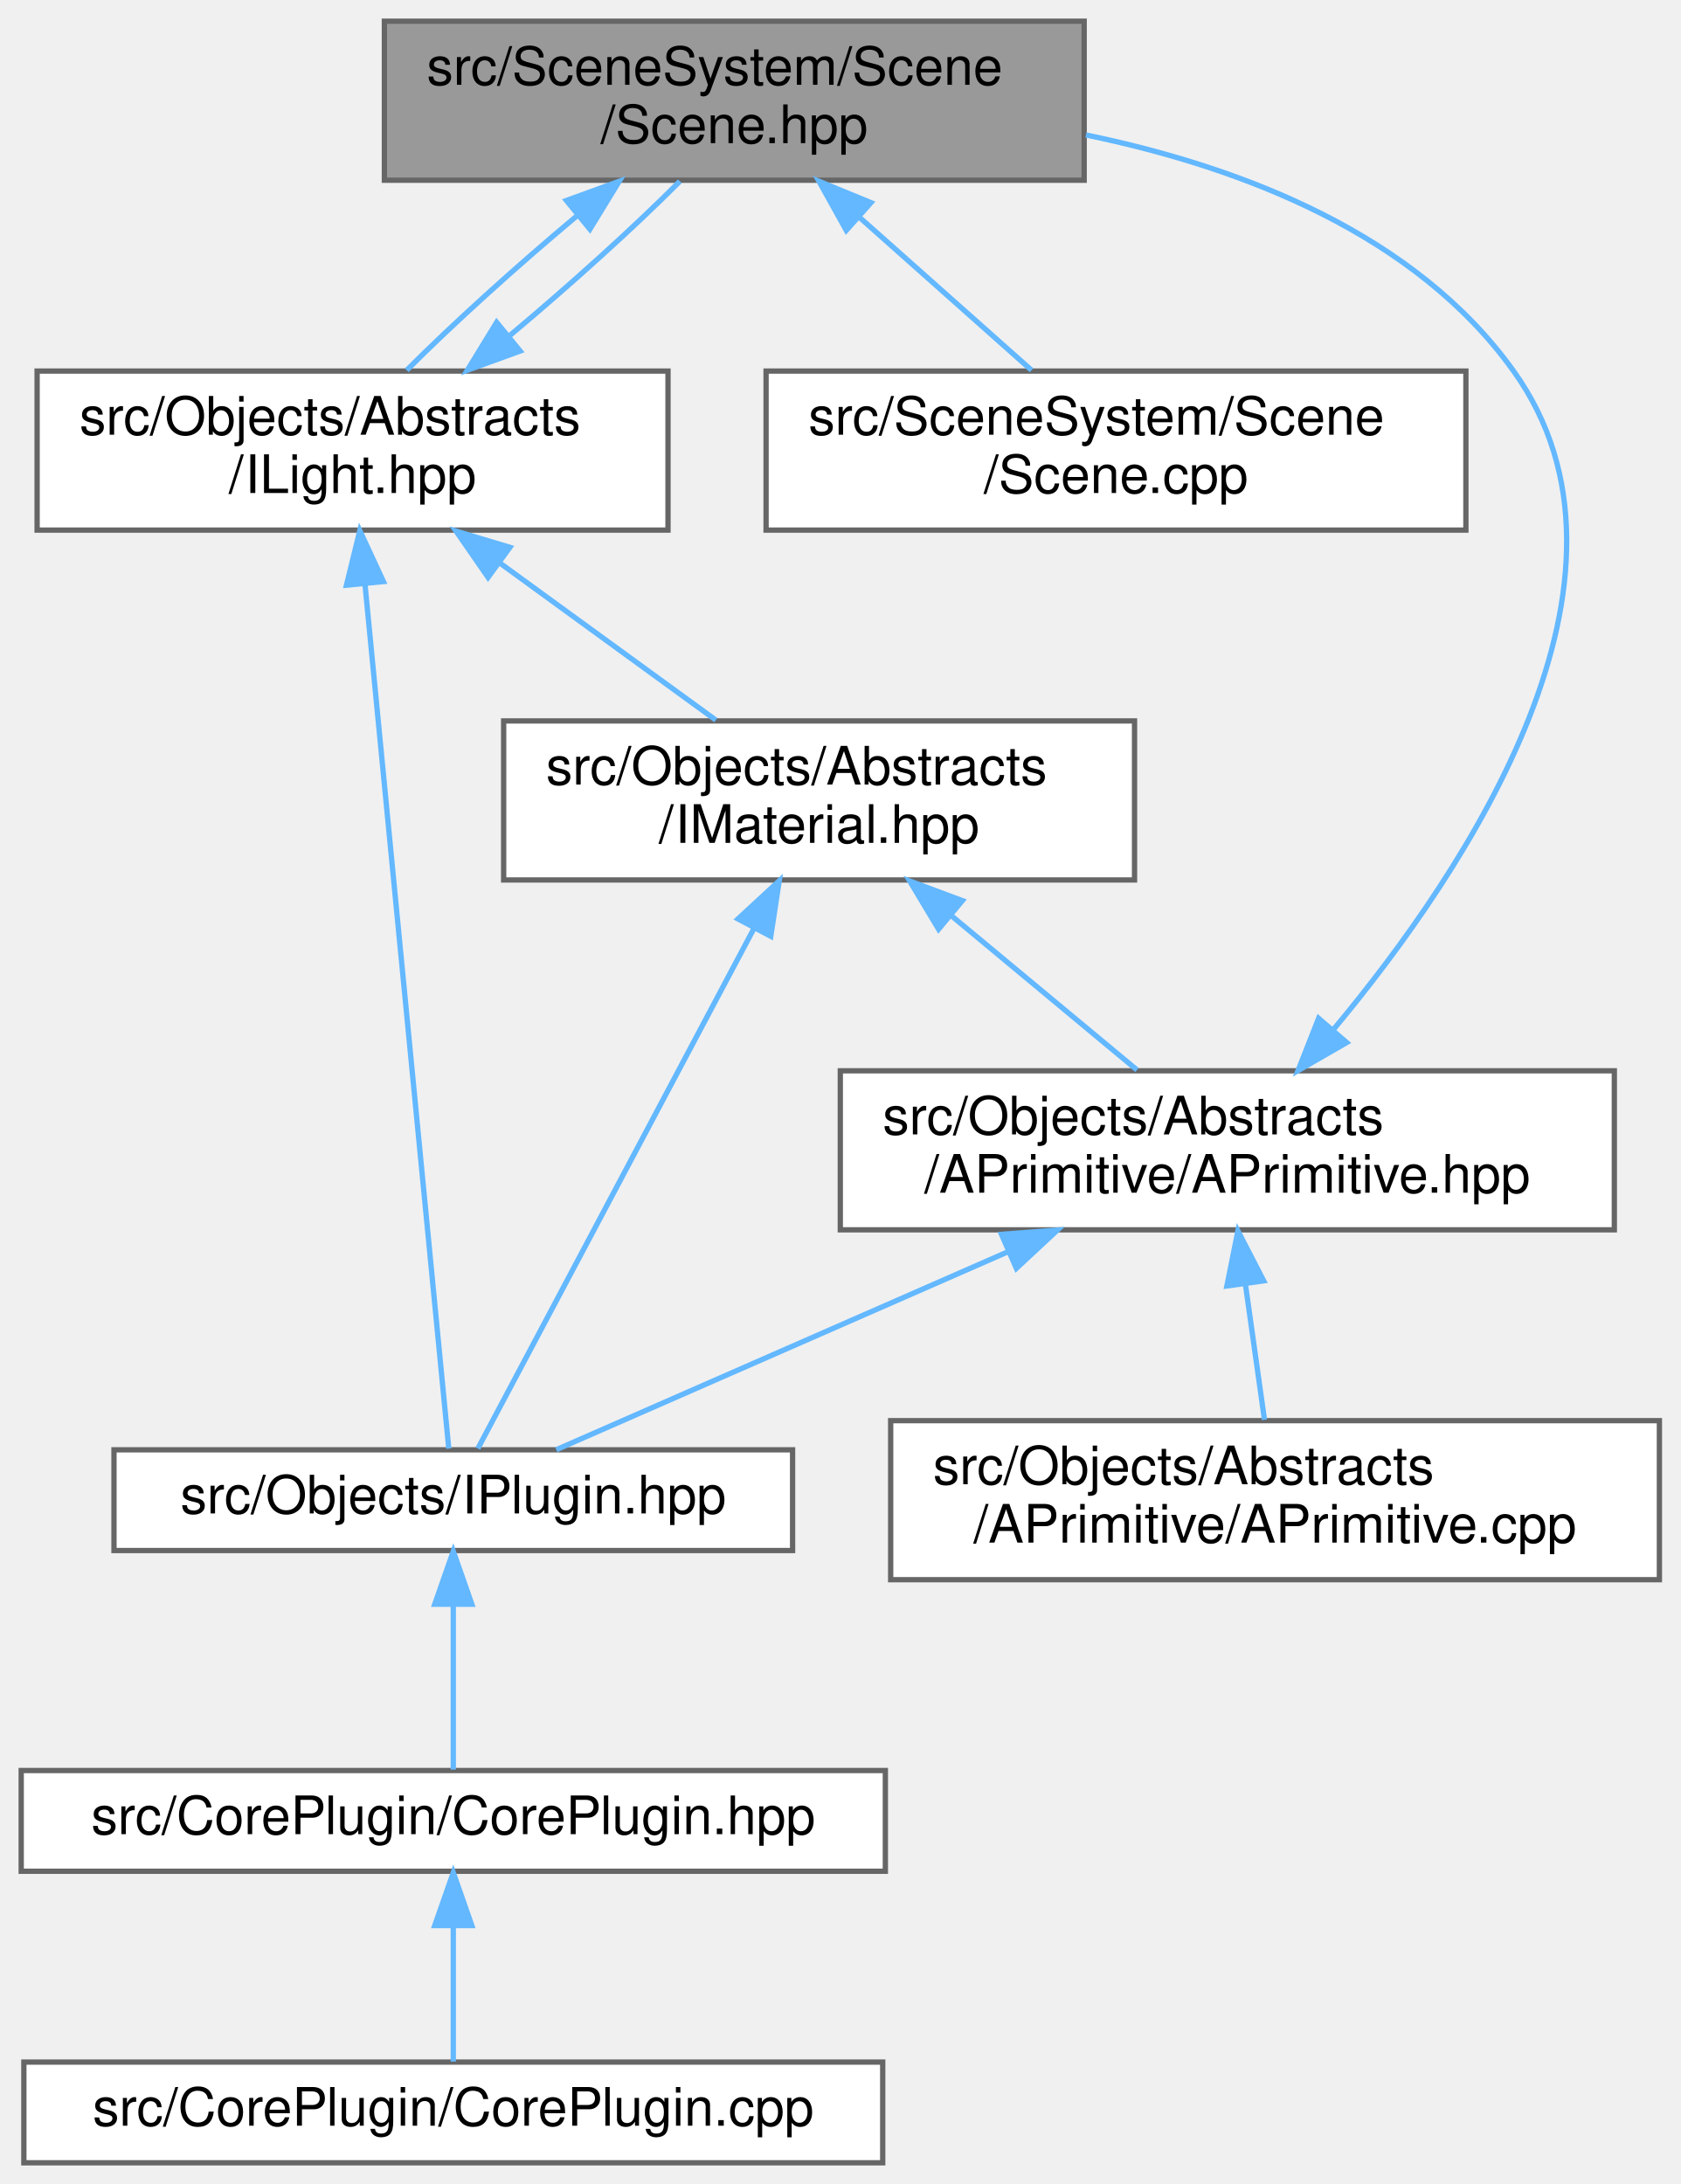
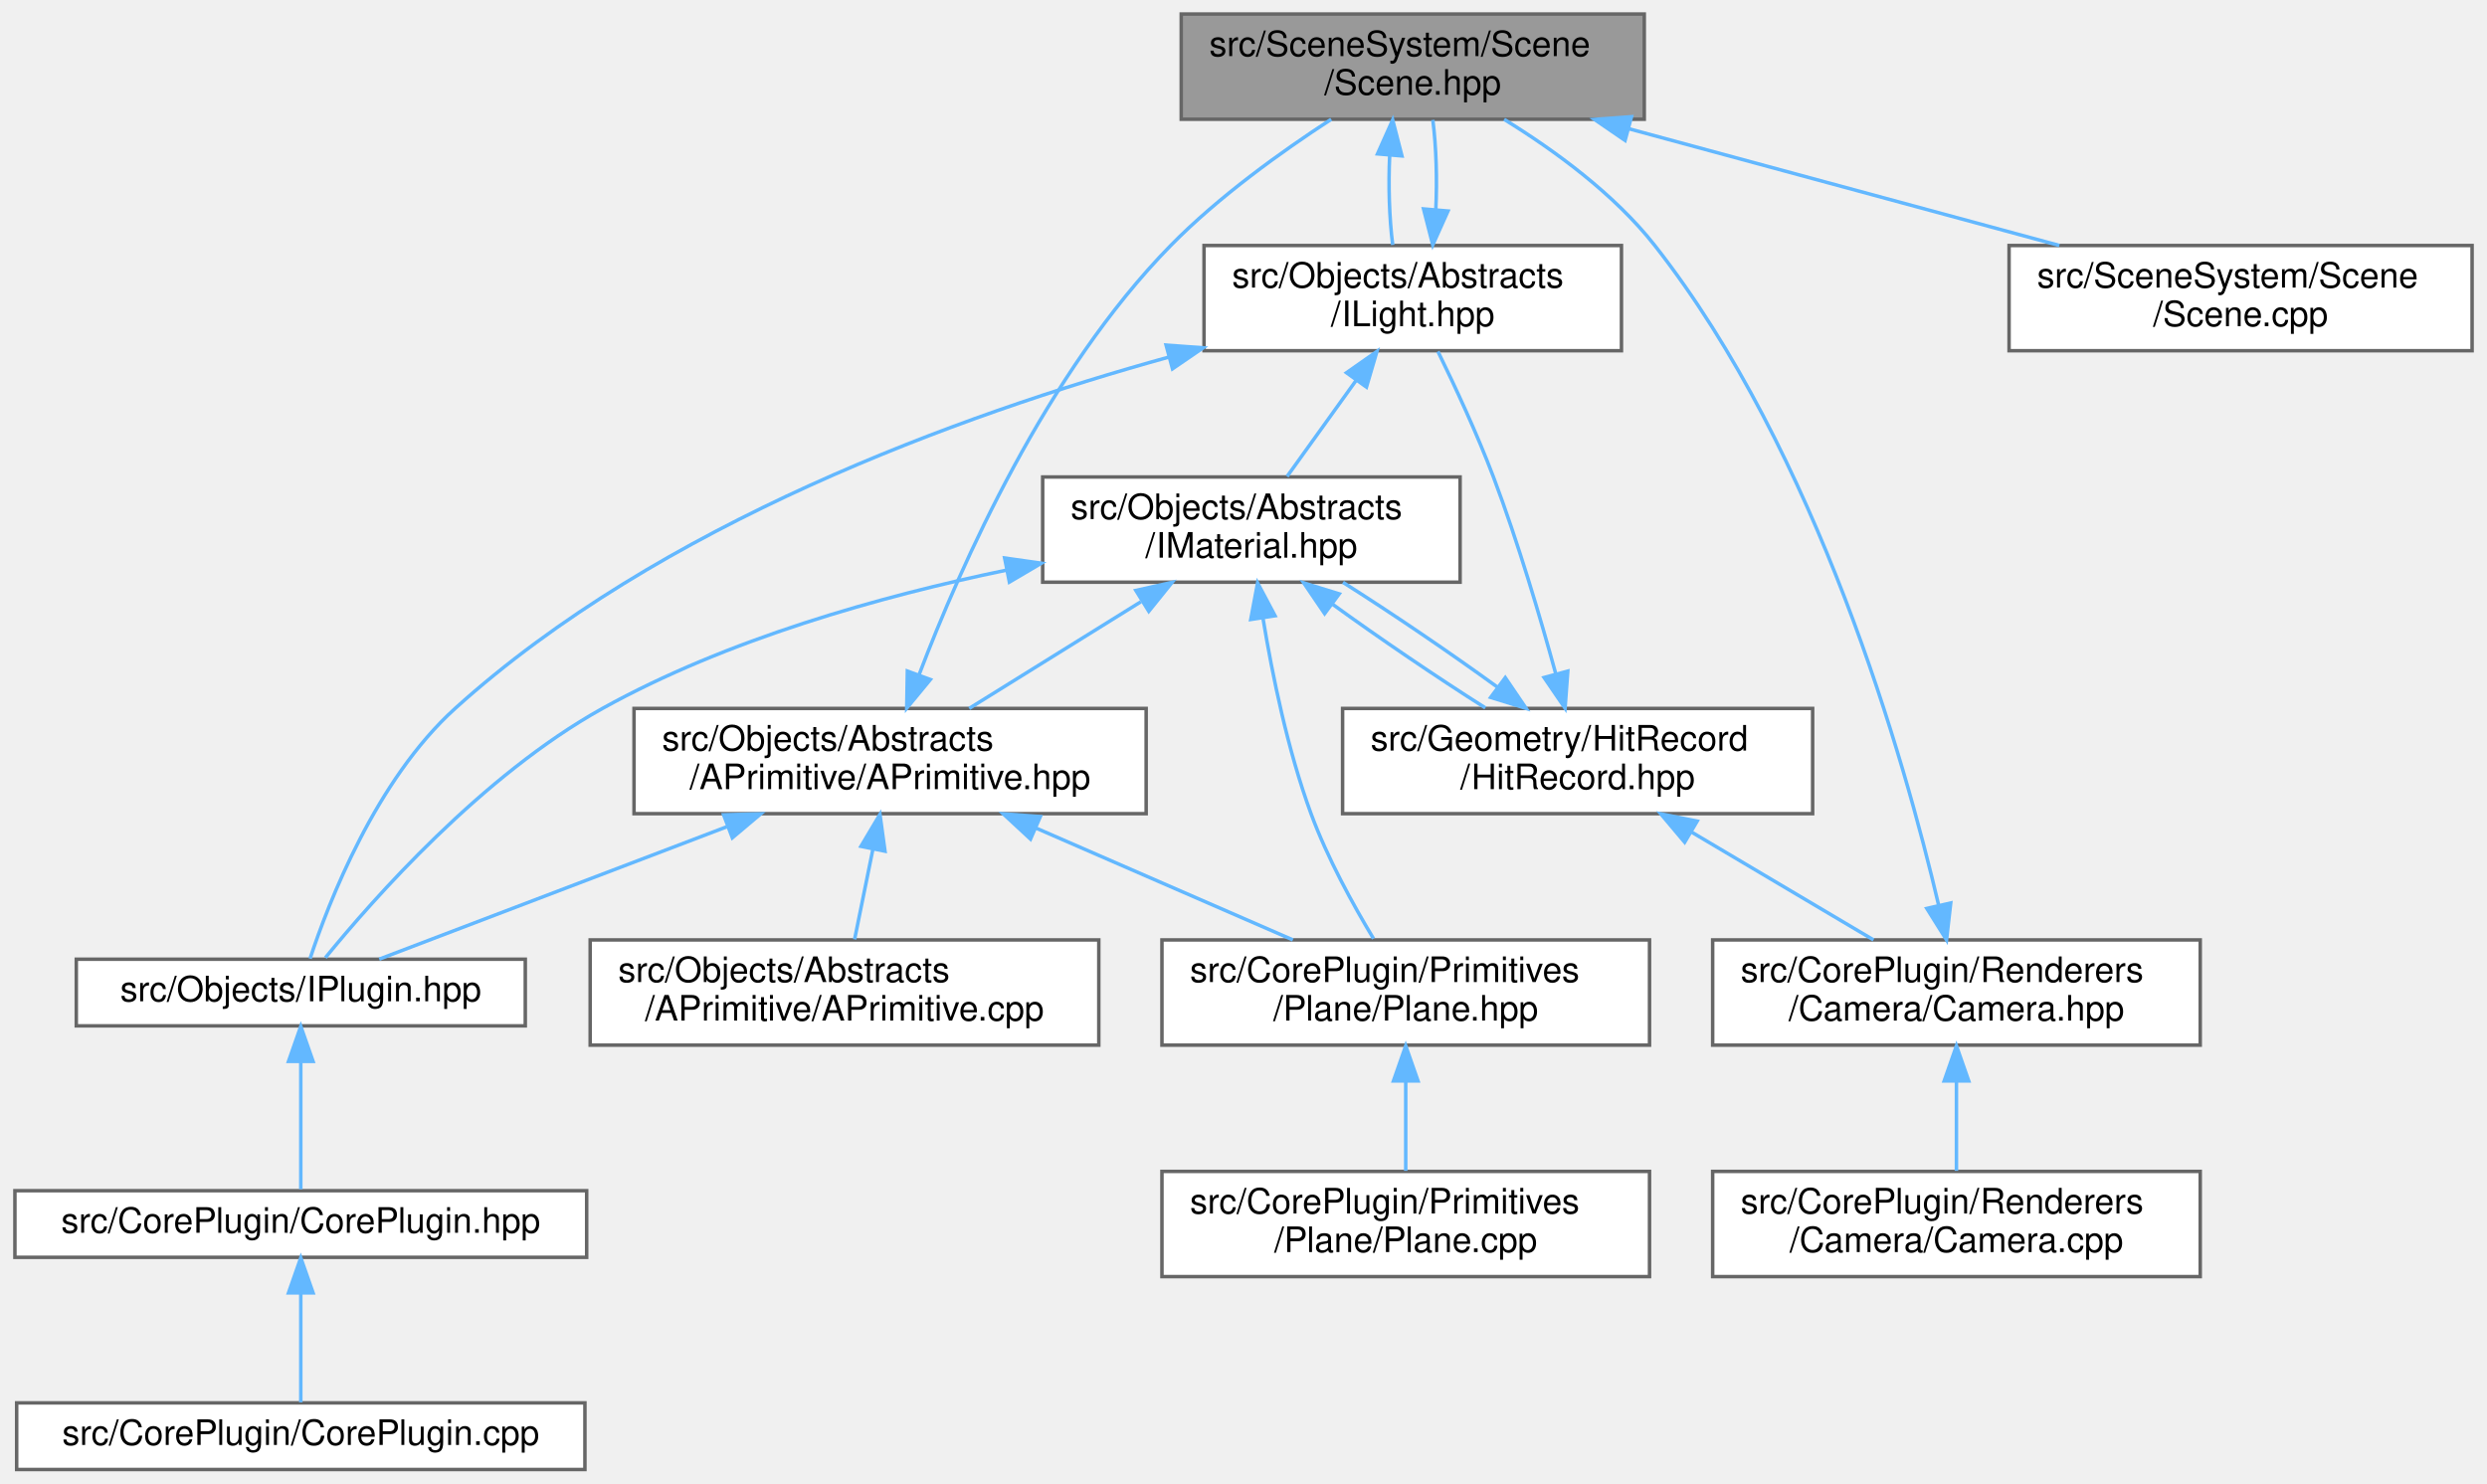
- <svg xmlns="http://www.w3.org/2000/svg" xmlns:xlink="http://www.w3.org/1999/xlink" width="317pt" height="412pt" viewBox="0.00 0.00 317.00 412.00">
-   <g id="graph0" class="graph" transform="scale(1 1) rotate(0) translate(4 408)">
+ <svg xmlns="http://www.w3.org/2000/svg" xmlns:xlink="http://www.w3.org/1999/xlink" width="709pt" height="423pt" viewBox="0.00 0.00 708.50 423.00">
+   <g id="graph0" class="graph" transform="scale(1 1) rotate(0) translate(4 419)">
    <g id="Node000001" class="node">
      <g id="a_Node000001">
        <a xlink:title=" ">
-           <polygon fill="#999999" stroke="#666666" points="200.5,-404 68.5,-404 68.5,-374 200.5,-374 200.5,-404" />
-           <text text-anchor="start" x="76.5" y="-392" font-family="Helvetica,sans-Serif" font-size="10.00">src/SceneSystem/Scene</text>
-           <text text-anchor="middle" x="134.5" y="-381" font-family="Helvetica,sans-Serif" font-size="10.00">/Scene.hpp</text>
+           <polygon fill="#999999" stroke="#666666" points="464.5,-415 332.5,-415 332.5,-385 464.5,-385 464.5,-415" />
+           <text text-anchor="start" x="340.5" y="-403" font-family="Helvetica,sans-Serif" font-size="10.00">src/SceneSystem/Scene</text>
+           <text text-anchor="middle" x="398.5" y="-392" font-family="Helvetica,sans-Serif" font-size="10.00">/Scene.hpp</text>
        </a>
      </g>
    </g>
    <g id="Node000002" class="node">
      <g id="a_Node000002">
        <a xlink:href="ILight_8hpp.html" target="_top" xlink:title=" ">
-           <polygon fill="white" stroke="#666666" points="122,-338 3,-338 3,-308 122,-308 122,-338" />
-           <text text-anchor="start" x="11" y="-326" font-family="Helvetica,sans-Serif" font-size="10.00">src/Objects/Abstracts</text>
-           <text text-anchor="middle" x="62.5" y="-315" font-family="Helvetica,sans-Serif" font-size="10.00">/ILight.hpp</text>
+           <polygon fill="white" stroke="#666666" points="458,-349 339,-349 339,-319 458,-319 458,-349" />
+           <text text-anchor="start" x="347" y="-337" font-family="Helvetica,sans-Serif" font-size="10.00">src/Objects/Abstracts</text>
+           <text text-anchor="middle" x="398.5" y="-326" font-family="Helvetica,sans-Serif" font-size="10.00">/ILight.hpp</text>
        </a>
      </g>
    </g>
    <g id="edge1_Node000001_Node000002" class="edge">
      <g id="a_edge1_Node000001_Node000002">
        <a xlink:title=" ">
-           <path fill="none" stroke="#63b8ff" d="M104.73,-367.2C93.37,-357.7 81.2,-346.69 72.72,-338.16" />
-           <polygon fill="#63b8ff" stroke="#63b8ff" points="102.84,-370.18 112.8,-373.8 107.27,-364.76 102.84,-370.18" />
-         </a>
-       </g>
-     </g>
-     <g id="Node000009" class="node">
-       <g id="a_Node000009">
+           <path fill="none" stroke="#63b8ff" d="M391.93,-374.83C391.52,-366.17 391.81,-356.7 392.79,-349.16" />
+           <polygon fill="#63b8ff" stroke="#63b8ff" points="388.45,-375.13 392.78,-384.8 395.42,-374.54 388.45,-375.13" />
+         </a>
+       </g>
+     </g>
+     <g id="Node000014" class="node">
+       <g id="a_Node000014">
        <a xlink:href="Scene_8cpp.html" target="_top" xlink:title=" ">
-           <polygon fill="white" stroke="#666666" points="272.5,-338 140.5,-338 140.5,-308 272.5,-308 272.5,-338" />
-           <text text-anchor="start" x="148.5" y="-326" font-family="Helvetica,sans-Serif" font-size="10.00">src/SceneSystem/Scene</text>
-           <text text-anchor="middle" x="206.5" y="-315" font-family="Helvetica,sans-Serif" font-size="10.00">/Scene.cpp</text>
-         </a>
-       </g>
-     </g>
-     <g id="edge12_Node000001_Node000009" class="edge">
-       <g id="a_edge12_Node000001_Node000009">
-         <a xlink:title=" ">
-           <path fill="none" stroke="#63b8ff" d="M158.21,-366.92C168.83,-357.49 181.07,-346.61 190.57,-338.16" />
-           <polygon fill="#63b8ff" stroke="#63b8ff" points="155.63,-364.54 150.48,-373.8 160.28,-369.77 155.63,-364.54" />
-         </a>
-       </g>
-     </g>
-     <g id="edge11_Node000002_Node000001" class="edge">
-       <g id="a_edge11_Node000002_Node000001">
-         <a xlink:title=" ">
-           <path fill="none" stroke="#63b8ff" d="M92.21,-344.75C103.57,-354.25 115.75,-365.26 124.24,-373.8" />
-           <polygon fill="#63b8ff" stroke="#63b8ff" points="94.11,-341.78 84.15,-338.16 89.68,-347.2 94.11,-341.78" />
+           <polygon fill="white" stroke="#666666" points="700.5,-349 568.5,-349 568.5,-319 700.5,-319 700.5,-349" />
+           <text text-anchor="start" x="576.5" y="-337" font-family="Helvetica,sans-Serif" font-size="10.00">src/SceneSystem/Scene</text>
+           <text text-anchor="middle" x="634.5" y="-326" font-family="Helvetica,sans-Serif" font-size="10.00">/Scene.cpp</text>
+         </a>
+       </g>
+     </g>
+     <g id="edge21_Node000001_Node000014" class="edge">
+       <g id="a_edge21_Node000001_Node000014">
+         <a xlink:title=" ">
+           <path fill="none" stroke="#63b8ff" d="M460.25,-382.25C498.38,-371.91 546.74,-358.8 582.83,-349.01" />
+           <polygon fill="#63b8ff" stroke="#63b8ff" points="459.03,-378.96 450.29,-384.95 460.86,-385.72 459.03,-378.96" />
+         </a>
+       </g>
+     </g>
+     <g id="edge20_Node000002_Node000001" class="edge">
+       <g id="a_edge20_Node000002_Node000001">
+         <a xlink:title=" ">
+           <path fill="none" stroke="#63b8ff" d="M405.07,-359.13C405.48,-367.78 405.2,-377.26 404.22,-384.8" />
+           <polygon fill="#63b8ff" stroke="#63b8ff" points="408.55,-358.83 404.21,-349.16 401.58,-359.43 408.55,-358.83" />
        </a>
      </g>
    </g>
    <g id="Node000003" class="node">
      <g id="a_Node000003">
        <a xlink:href="IMaterial_8hpp.html" target="_top" xlink:title=" ">
-           <polygon fill="white" stroke="#666666" points="210,-272 91,-272 91,-242 210,-242 210,-272" />
-           <text text-anchor="start" x="99" y="-260" font-family="Helvetica,sans-Serif" font-size="10.00">src/Objects/Abstracts</text>
-           <text text-anchor="middle" x="150.5" y="-249" font-family="Helvetica,sans-Serif" font-size="10.00">/IMaterial.hpp</text>
+           <polygon fill="white" stroke="#666666" points="412,-283 293,-283 293,-253 412,-253 412,-283" />
+           <text text-anchor="start" x="301" y="-271" font-family="Helvetica,sans-Serif" font-size="10.00">src/Objects/Abstracts</text>
+           <text text-anchor="middle" x="352.5" y="-260" font-family="Helvetica,sans-Serif" font-size="10.00">/IMaterial.hpp</text>
        </a>
      </g>
    </g>
    <g id="edge2_Node000002_Node000003" class="edge">
      <g id="a_edge2_Node000002_Node000003">
        <a xlink:title=" ">
-           <path fill="none" stroke="#63b8ff" d="M90.34,-301.75C103.57,-292.13 119.07,-280.86 131.02,-272.16" />
-           <polygon fill="#63b8ff" stroke="#63b8ff" points="88.06,-299.08 82.03,-307.8 92.18,-304.75 88.06,-299.08" />
+           <path fill="none" stroke="#63b8ff" d="M382.35,-310.53C375.81,-301.43 368.45,-291.19 362.68,-283.16" />
+           <polygon fill="#63b8ff" stroke="#63b8ff" points="379.61,-312.72 388.29,-318.8 385.3,-308.63 379.61,-312.72" />
+         </a>
+       </g>
+     </g>
+     <g id="Node000011" class="node">
+       <g id="a_Node000011">
+         <a xlink:href="IPlugin_8hpp.html" target="_top" xlink:title=" ">
+           <polygon fill="white" stroke="#666666" points="145.5,-145.5 17.5,-145.5 17.5,-126.5 145.5,-126.5 145.5,-145.5" />
+           <text text-anchor="middle" x="81.5" y="-133.5" font-family="Helvetica,sans-Serif" font-size="10.00">src/Objects/IPlugin.hpp</text>
+         </a>
+       </g>
+     </g>
+     <g id="edge19_Node000002_Node000011" class="edge">
+       <g id="a_edge19_Node000002_Node000011">
+         <a xlink:title=" ">
+           <path fill="none" stroke="#63b8ff" d="M329.02,-317.2C269.23,-300.65 183.68,-269.58 125.5,-217 102.92,-196.59 89.46,-161.8 84.14,-145.67" />
+           <polygon fill="#63b8ff" stroke="#63b8ff" points="328.18,-320.6 338.75,-319.83 330.01,-313.84 328.18,-320.6" />
+         </a>
+       </g>
+     </g>
+     <g id="Node000004" class="node">
+       <g id="a_Node000004">
+         <a xlink:href="Plane_8hpp.html" target="_top" xlink:title=" ">
+           <polygon fill="white" stroke="#666666" points="466,-151 327,-151 327,-121 466,-121 466,-151" />
+           <text text-anchor="start" x="335" y="-139" font-family="Helvetica,sans-Serif" font-size="10.00">src/CorePlugin/Primitives</text>
+           <text text-anchor="middle" x="396.5" y="-128" font-family="Helvetica,sans-Serif" font-size="10.00">/Plane/Plane.hpp</text>
+         </a>
+       </g>
+     </g>
+     <g id="edge3_Node000003_Node000004" class="edge">
+       <g id="a_edge3_Node000003_Node000004">
+         <a xlink:title=" ">
+           <path fill="none" stroke="#63b8ff" d="M355.83,-242.58C358.48,-226.47 362.85,-205.08 369.5,-187 374.13,-174.41 381.46,-161.08 387.32,-151.36" />
+           <polygon fill="#63b8ff" stroke="#63b8ff" points="352.32,-242.37 354.27,-252.79 359.24,-243.43 352.32,-242.37" />
        </a>
      </g>
    </g>
    <g id="Node000006" class="node">
      <g id="a_Node000006">
-         <a xlink:href="IPlugin_8hpp.html" target="_top" xlink:title=" ">
-           <polygon fill="white" stroke="#666666" points="145.5,-134.5 17.5,-134.5 17.5,-115.5 145.5,-115.5 145.5,-134.5" />
-           <text text-anchor="middle" x="81.5" y="-122.5" font-family="Helvetica,sans-Serif" font-size="10.00">src/Objects/IPlugin.hpp</text>
-         </a>
-       </g>
-     </g>
-     <g id="edge10_Node000002_Node000006" class="edge">
-       <g id="a_edge10_Node000002_Node000006">
-         <a xlink:title=" ">
-           <path fill="none" stroke="#63b8ff" d="M64.84,-297.83C69.09,-253.97 77.9,-163.18 80.65,-134.73" />
-           <polygon fill="#63b8ff" stroke="#63b8ff" points="61.35,-297.61 63.87,-307.9 68.32,-298.29 61.35,-297.61" />
-         </a>
-       </g>
-     </g>
-     <g id="Node000004" class="node">
-       <g id="a_Node000004">
+         <a xlink:href="HitRecord_8hpp.html" target="_top" xlink:title=" ">
+           <polygon fill="white" stroke="#666666" points="512.5,-217 378.5,-217 378.5,-187 512.5,-187 512.5,-217" />
+           <text text-anchor="start" x="386.5" y="-205" font-family="Helvetica,sans-Serif" font-size="10.00">src/Geometry/HitRecord</text>
+           <text text-anchor="middle" x="445.5" y="-194" font-family="Helvetica,sans-Serif" font-size="10.00">/HitRecord.hpp</text>
+         </a>
+       </g>
+     </g>
+     <g id="edge5_Node000003_Node000006" class="edge">
+       <g id="a_edge5_Node000003_Node000006">
+         <a xlink:title=" ">
+           <path fill="none" stroke="#63b8ff" d="M375.59,-246.75C388.86,-237.13 405.44,-225.86 419.2,-217.16" />
+           <polygon fill="#63b8ff" stroke="#63b8ff" points="373.38,-244.04 367.42,-252.8 377.54,-249.67 373.38,-244.04" />
+         </a>
+       </g>
+     </g>
+     <g id="Node000009" class="node">
+       <g id="a_Node000009">
        <a xlink:href="APrimitive_8hpp.html" target="_top" xlink:title=" ">
-           <polygon fill="white" stroke="#666666" points="300.5,-206 154.5,-206 154.5,-176 300.5,-176 300.5,-206" />
-           <text text-anchor="start" x="162.5" y="-194" font-family="Helvetica,sans-Serif" font-size="10.00">src/Objects/Abstracts</text>
-           <text text-anchor="middle" x="227.5" y="-183" font-family="Helvetica,sans-Serif" font-size="10.00">/APrimitive/APrimitive.hpp</text>
-         </a>
-       </g>
-     </g>
-     <g id="edge3_Node000003_Node000004" class="edge">
-       <g id="a_edge3_Node000003_Node000004">
-         <a xlink:title=" ">
-           <path fill="none" stroke="#63b8ff" d="M175.52,-235.2C186.95,-225.7 200.2,-214.69 210.46,-206.16" />
-           <polygon fill="#63b8ff" stroke="#63b8ff" points="173.04,-232.71 167.59,-241.8 177.52,-238.1 173.04,-232.71" />
-         </a>
-       </g>
-     </g>
-     <g id="edge9_Node000003_Node000006" class="edge">
-       <g id="a_edge9_Node000003_Node000006">
-         <a xlink:title=" ">
-           <path fill="none" stroke="#63b8ff" d="M138.15,-232.73C122.6,-203.44 96.66,-154.57 86.14,-134.75" />
-           <polygon fill="#63b8ff" stroke="#63b8ff" points="135.2,-234.65 142.98,-241.84 141.39,-231.37 135.2,-234.65" />
-         </a>
-       </g>
-     </g>
-     <g id="edge8_Node000004_Node000001" class="edge">
-       <g id="a_edge8_Node000004_Node000001">
-         <a xlink:title=" ">
-           <path fill="none" stroke="#63b8ff" d="M247.57,-213.85C272.74,-244 309.4,-299.04 281.5,-338 263.06,-363.75 230.58,-376.4 200.83,-382.54" />
-           <polygon fill="#63b8ff" stroke="#63b8ff" points="250.02,-211.33 240.84,-206.04 244.72,-215.9 250.02,-211.33" />
+           <polygon fill="white" stroke="#666666" points="322.5,-217 176.5,-217 176.5,-187 322.5,-187 322.5,-217" />
+           <text text-anchor="start" x="184.5" y="-205" font-family="Helvetica,sans-Serif" font-size="10.00">src/Objects/Abstracts</text>
+           <text text-anchor="middle" x="249.5" y="-194" font-family="Helvetica,sans-Serif" font-size="10.00">/APrimitive/APrimitive.hpp</text>
+         </a>
+       </g>
+     </g>
+     <g id="edge11_Node000003_Node000009" class="edge">
+       <g id="a_edge11_Node000003_Node000009">
+         <a xlink:title=" ">
+           <path fill="none" stroke="#63b8ff" d="M320.99,-247.42C305.18,-237.6 286.4,-225.93 272.05,-217.01" />
+           <polygon fill="#63b8ff" stroke="#63b8ff" points="319.56,-250.65 329.9,-252.95 323.25,-244.7 319.56,-250.65" />
+         </a>
+       </g>
+     </g>
+     <g id="edge18_Node000003_Node000011" class="edge">
+       <g id="a_edge18_Node000003_Node000011">
+         <a xlink:title=" ">
+           <path fill="none" stroke="#63b8ff" d="M282.7,-256.44C246.69,-248.98 203,-236.7 167.5,-217 133.27,-198 102.01,-162.5 88.52,-145.94" />
+           <polygon fill="#63b8ff" stroke="#63b8ff" points="282.15,-259.9 292.64,-258.41 283.51,-253.03 282.15,-259.9" />
        </a>
      </g>
    </g>
    <g id="Node000005" class="node">
      <g id="a_Node000005">
-         <a xlink:href="APrimitive_8cpp.html" target="_top" xlink:title=" ">
-           <polygon fill="white" stroke="#666666" points="309,-140 164,-140 164,-110 309,-110 309,-140" />
-           <text text-anchor="start" x="172" y="-128" font-family="Helvetica,sans-Serif" font-size="10.00">src/Objects/Abstracts</text>
-           <text text-anchor="middle" x="236.5" y="-117" font-family="Helvetica,sans-Serif" font-size="10.00">/APrimitive/APrimitive.cpp</text>
+         <a xlink:href="Plane_8cpp.html" target="_top" xlink:title=" ">
+           <polygon fill="white" stroke="#666666" points="466,-85 327,-85 327,-55 466,-55 466,-85" />
+           <text text-anchor="start" x="335" y="-73" font-family="Helvetica,sans-Serif" font-size="10.00">src/CorePlugin/Primitives</text>
+           <text text-anchor="middle" x="396.5" y="-62" font-family="Helvetica,sans-Serif" font-size="10.00">/Plane/Plane.cpp</text>
        </a>
      </g>
    </g>
    <g id="edge4_Node000004_Node000005" class="edge">
      <g id="a_edge4_Node000004_Node000005">
        <a xlink:title=" ">
-           <path fill="none" stroke="#63b8ff" d="M230.9,-165.83C232.12,-157.17 233.45,-147.7 234.51,-140.16" />
-           <polygon fill="#63b8ff" stroke="#63b8ff" points="227.42,-165.41 229.5,-175.8 234.36,-166.38 227.42,-165.41" />
-         </a>
-       </g>
-     </g>
-     <g id="edge5_Node000004_Node000006" class="edge">
-       <g id="a_edge5_Node000004_Node000006">
-         <a xlink:title=" ">
-           <path fill="none" stroke="#63b8ff" d="M185.94,-171.78C158.02,-159.54 122.52,-143.98 100.93,-134.52" />
-           <polygon fill="#63b8ff" stroke="#63b8ff" points="184.9,-175.15 195.46,-175.95 187.71,-168.73 184.9,-175.15" />
+           <path fill="none" stroke="#63b8ff" d="M396.5,-110.54C396.5,-101.96 396.5,-92.61 396.5,-85.16" />
+           <polygon fill="#63b8ff" stroke="#63b8ff" points="393,-110.8 396.5,-120.8 400,-110.8 393,-110.8" />
+         </a>
+       </g>
+     </g>
+     <g id="edge9_Node000006_Node000002" class="edge">
+       <g id="a_edge9_Node000006_Node000002">
+         <a xlink:title=" ">
+           <path fill="none" stroke="#63b8ff" d="M439.31,-226.74C434.9,-242.81 428.52,-264.42 421.5,-283 416.84,-295.33 410.52,-308.9 405.68,-318.79" />
+           <polygon fill="#63b8ff" stroke="#63b8ff" points="442.7,-227.64 441.92,-217.07 435.94,-225.82 442.7,-227.64" />
+         </a>
+       </g>
+     </g>
+     <g id="edge10_Node000006_Node000003" class="edge">
+       <g id="a_edge10_Node000006_Node000003">
+         <a xlink:title=" ">
+           <path fill="none" stroke="#63b8ff" d="M422.61,-223.1C409.26,-232.8 392.48,-244.2 378.61,-252.95" />
+           <polygon fill="#63b8ff" stroke="#63b8ff" points="424.88,-225.78 430.83,-217.01 420.71,-220.15 424.88,-225.78" />
        </a>
      </g>
    </g>
    <g id="Node000007" class="node">
      <g id="a_Node000007">
-         <a xlink:href="CorePlugin_8hpp.html" target="_top" xlink:title=" ">
-           <polygon fill="white" stroke="#666666" points="163,-74 0,-74 0,-55 163,-55 163,-74" />
-           <text text-anchor="middle" x="81.5" y="-62" font-family="Helvetica,sans-Serif" font-size="10.00">src/CorePlugin/CorePlugin.hpp</text>
+         <a xlink:href="Camera_8hpp.html" target="_top" xlink:title=" ">
+           <polygon fill="white" stroke="#666666" points="623,-151 484,-151 484,-121 623,-121 623,-151" />
+           <text text-anchor="start" x="492" y="-139" font-family="Helvetica,sans-Serif" font-size="10.00">src/CorePlugin/Renderers</text>
+           <text text-anchor="middle" x="553.5" y="-128" font-family="Helvetica,sans-Serif" font-size="10.00">/Camera/Camera.hpp</text>
        </a>
      </g>
    </g>
    <g id="edge6_Node000006_Node000007" class="edge">
      <g id="a_edge6_Node000006_Node000007">
        <a xlink:title=" ">
-           <path fill="none" stroke="#63b8ff" d="M81.5,-105.16C81.5,-94.74 81.5,-82.3 81.5,-74.17" />
-           <polygon fill="#63b8ff" stroke="#63b8ff" points="78,-105.37 81.5,-115.37 85,-105.37 78,-105.37" />
+           <path fill="none" stroke="#63b8ff" d="M478.08,-181.69C494.75,-171.82 514.67,-160.01 529.85,-151.01" />
+           <polygon fill="#63b8ff" stroke="#63b8ff" points="476.02,-178.85 469.2,-186.95 479.59,-184.87 476.02,-178.85" />
+         </a>
+       </g>
+     </g>
+     <g id="edge8_Node000007_Node000001" class="edge">
+       <g id="a_edge8_Node000007_Node000001">
+         <a xlink:title=" ">
+           <path fill="none" stroke="#63b8ff" d="M548.45,-160.8C538.66,-202.51 513.89,-289.96 467.5,-349 455.89,-363.77 438.82,-376.19 424.56,-384.96" />
+           <polygon fill="#63b8ff" stroke="#63b8ff" points="551.87,-161.53 550.67,-151 545.05,-159.98 551.87,-161.53" />
        </a>
      </g>
    </g>
    <g id="Node000008" class="node">
      <g id="a_Node000008">
+         <a xlink:href="Camera_8cpp.html" target="_top" xlink:title=" ">
+           <polygon fill="white" stroke="#666666" points="623,-85 484,-85 484,-55 623,-55 623,-85" />
+           <text text-anchor="start" x="492" y="-73" font-family="Helvetica,sans-Serif" font-size="10.00">src/CorePlugin/Renderers</text>
+           <text text-anchor="middle" x="553.5" y="-62" font-family="Helvetica,sans-Serif" font-size="10.00">/Camera/Camera.cpp</text>
+         </a>
+       </g>
+     </g>
+     <g id="edge7_Node000007_Node000008" class="edge">
+       <g id="a_edge7_Node000007_Node000008">
+         <a xlink:title=" ">
+           <path fill="none" stroke="#63b8ff" d="M553.5,-110.54C553.5,-101.96 553.5,-92.61 553.5,-85.16" />
+           <polygon fill="#63b8ff" stroke="#63b8ff" points="550,-110.8 553.5,-120.8 557,-110.8 550,-110.8" />
+         </a>
+       </g>
+     </g>
+     <g id="edge17_Node000009_Node000001" class="edge">
+       <g id="a_edge17_Node000009_Node000001">
+         <a xlink:title=" ">
+           <path fill="none" stroke="#63b8ff" d="M257.78,-226.66C269.64,-257.81 294.03,-312.87 329.5,-349 343.18,-362.93 361.1,-375.79 375.25,-384.98" />
+           <polygon fill="#63b8ff" stroke="#63b8ff" points="260.98,-225.24 254.24,-217.07 254.42,-227.66 260.98,-225.24" />
+         </a>
+       </g>
+     </g>
+     <g id="edge12_Node000009_Node000004" class="edge">
+       <g id="a_edge12_Node000009_Node000004">
+         <a xlink:title=" ">
+           <path fill="none" stroke="#63b8ff" d="M291.03,-182.92C314.26,-172.8 342.79,-160.38 364.32,-151.01" />
+           <polygon fill="#63b8ff" stroke="#63b8ff" points="289.53,-179.75 281.76,-186.95 292.33,-186.17 289.53,-179.75" />
+         </a>
+       </g>
+     </g>
+     <g id="Node000010" class="node">
+       <g id="a_Node000010">
+         <a xlink:href="APrimitive_8cpp.html" target="_top" xlink:title=" ">
+           <polygon fill="white" stroke="#666666" points="309,-151 164,-151 164,-121 309,-121 309,-151" />
+           <text text-anchor="start" x="172" y="-139" font-family="Helvetica,sans-Serif" font-size="10.00">src/Objects/Abstracts</text>
+           <text text-anchor="middle" x="236.5" y="-128" font-family="Helvetica,sans-Serif" font-size="10.00">/APrimitive/APrimitive.cpp</text>
+         </a>
+       </g>
+     </g>
+     <g id="edge13_Node000009_Node000010" class="edge">
+       <g id="a_edge13_Node000009_Node000010">
+         <a xlink:title=" ">
+           <path fill="none" stroke="#63b8ff" d="M244.59,-176.83C242.83,-168.17 240.91,-158.7 239.38,-151.16" />
+           <polygon fill="#63b8ff" stroke="#63b8ff" points="241.19,-177.69 246.61,-186.8 248.05,-176.3 241.19,-177.69" />
+         </a>
+       </g>
+     </g>
+     <g id="edge14_Node000009_Node000011" class="edge">
+       <g id="a_edge14_Node000009_Node000011">
+         <a xlink:title=" ">
+           <path fill="none" stroke="#63b8ff" d="M202.93,-183.26C170.62,-170.95 129.03,-155.11 103.86,-145.52" />
+           <polygon fill="#63b8ff" stroke="#63b8ff" points="202.04,-186.67 212.63,-186.95 204.53,-180.12 202.04,-186.67" />
+         </a>
+       </g>
+     </g>
+     <g id="Node000012" class="node">
+       <g id="a_Node000012">
+         <a xlink:href="CorePlugin_8hpp.html" target="_top" xlink:title=" ">
+           <polygon fill="white" stroke="#666666" points="163,-79.5 0,-79.5 0,-60.5 163,-60.5 163,-79.5" />
+           <text text-anchor="middle" x="81.5" y="-67.5" font-family="Helvetica,sans-Serif" font-size="10.00">src/CorePlugin/CorePlugin.hpp</text>
+         </a>
+       </g>
+     </g>
+     <g id="edge15_Node000011_Node000012" class="edge">
+       <g id="a_edge15_Node000011_Node000012">
+         <a xlink:title=" ">
+           <path fill="none" stroke="#63b8ff" d="M81.5,-116.08C81.5,-104.13 81.5,-89.22 81.5,-79.91" />
+           <polygon fill="#63b8ff" stroke="#63b8ff" points="78,-116.37 81.5,-126.37 85,-116.37 78,-116.37" />
+         </a>
+       </g>
+     </g>
+     <g id="Node000013" class="node">
+       <g id="a_Node000013">
        <a xlink:href="CorePlugin_8cpp.html" target="_top" xlink:title=" ">
          <polygon fill="white" stroke="#666666" points="162.5,-19 0.5,-19 0.5,0 162.5,0 162.5,-19" />
          <text text-anchor="middle" x="81.5" y="-7" font-family="Helvetica,sans-Serif" font-size="10.00">src/CorePlugin/CorePlugin.cpp</text>
        </a>
      </g>
    </g>
-     <g id="edge7_Node000007_Node000008" class="edge">
-       <g id="a_edge7_Node000007_Node000008">
-         <a xlink:title=" ">
-           <path fill="none" stroke="#63b8ff" d="M81.5,-44.66C81.5,-35.93 81.5,-25.99 81.5,-19.09" />
-           <polygon fill="#63b8ff" stroke="#63b8ff" points="78,-44.75 81.5,-54.75 85,-44.75 78,-44.75" />
+     <g id="edge16_Node000012_Node000013" class="edge">
+       <g id="a_edge16_Node000012_Node000013">
+         <a xlink:title=" ">
+           <path fill="none" stroke="#63b8ff" d="M81.5,-50.16C81.5,-39.74 81.5,-27.3 81.5,-19.17" />
+           <polygon fill="#63b8ff" stroke="#63b8ff" points="78,-50.37 81.5,-60.37 85,-50.37 78,-50.37" />
        </a>
      </g>
    </g>
  </g>
</svg>
